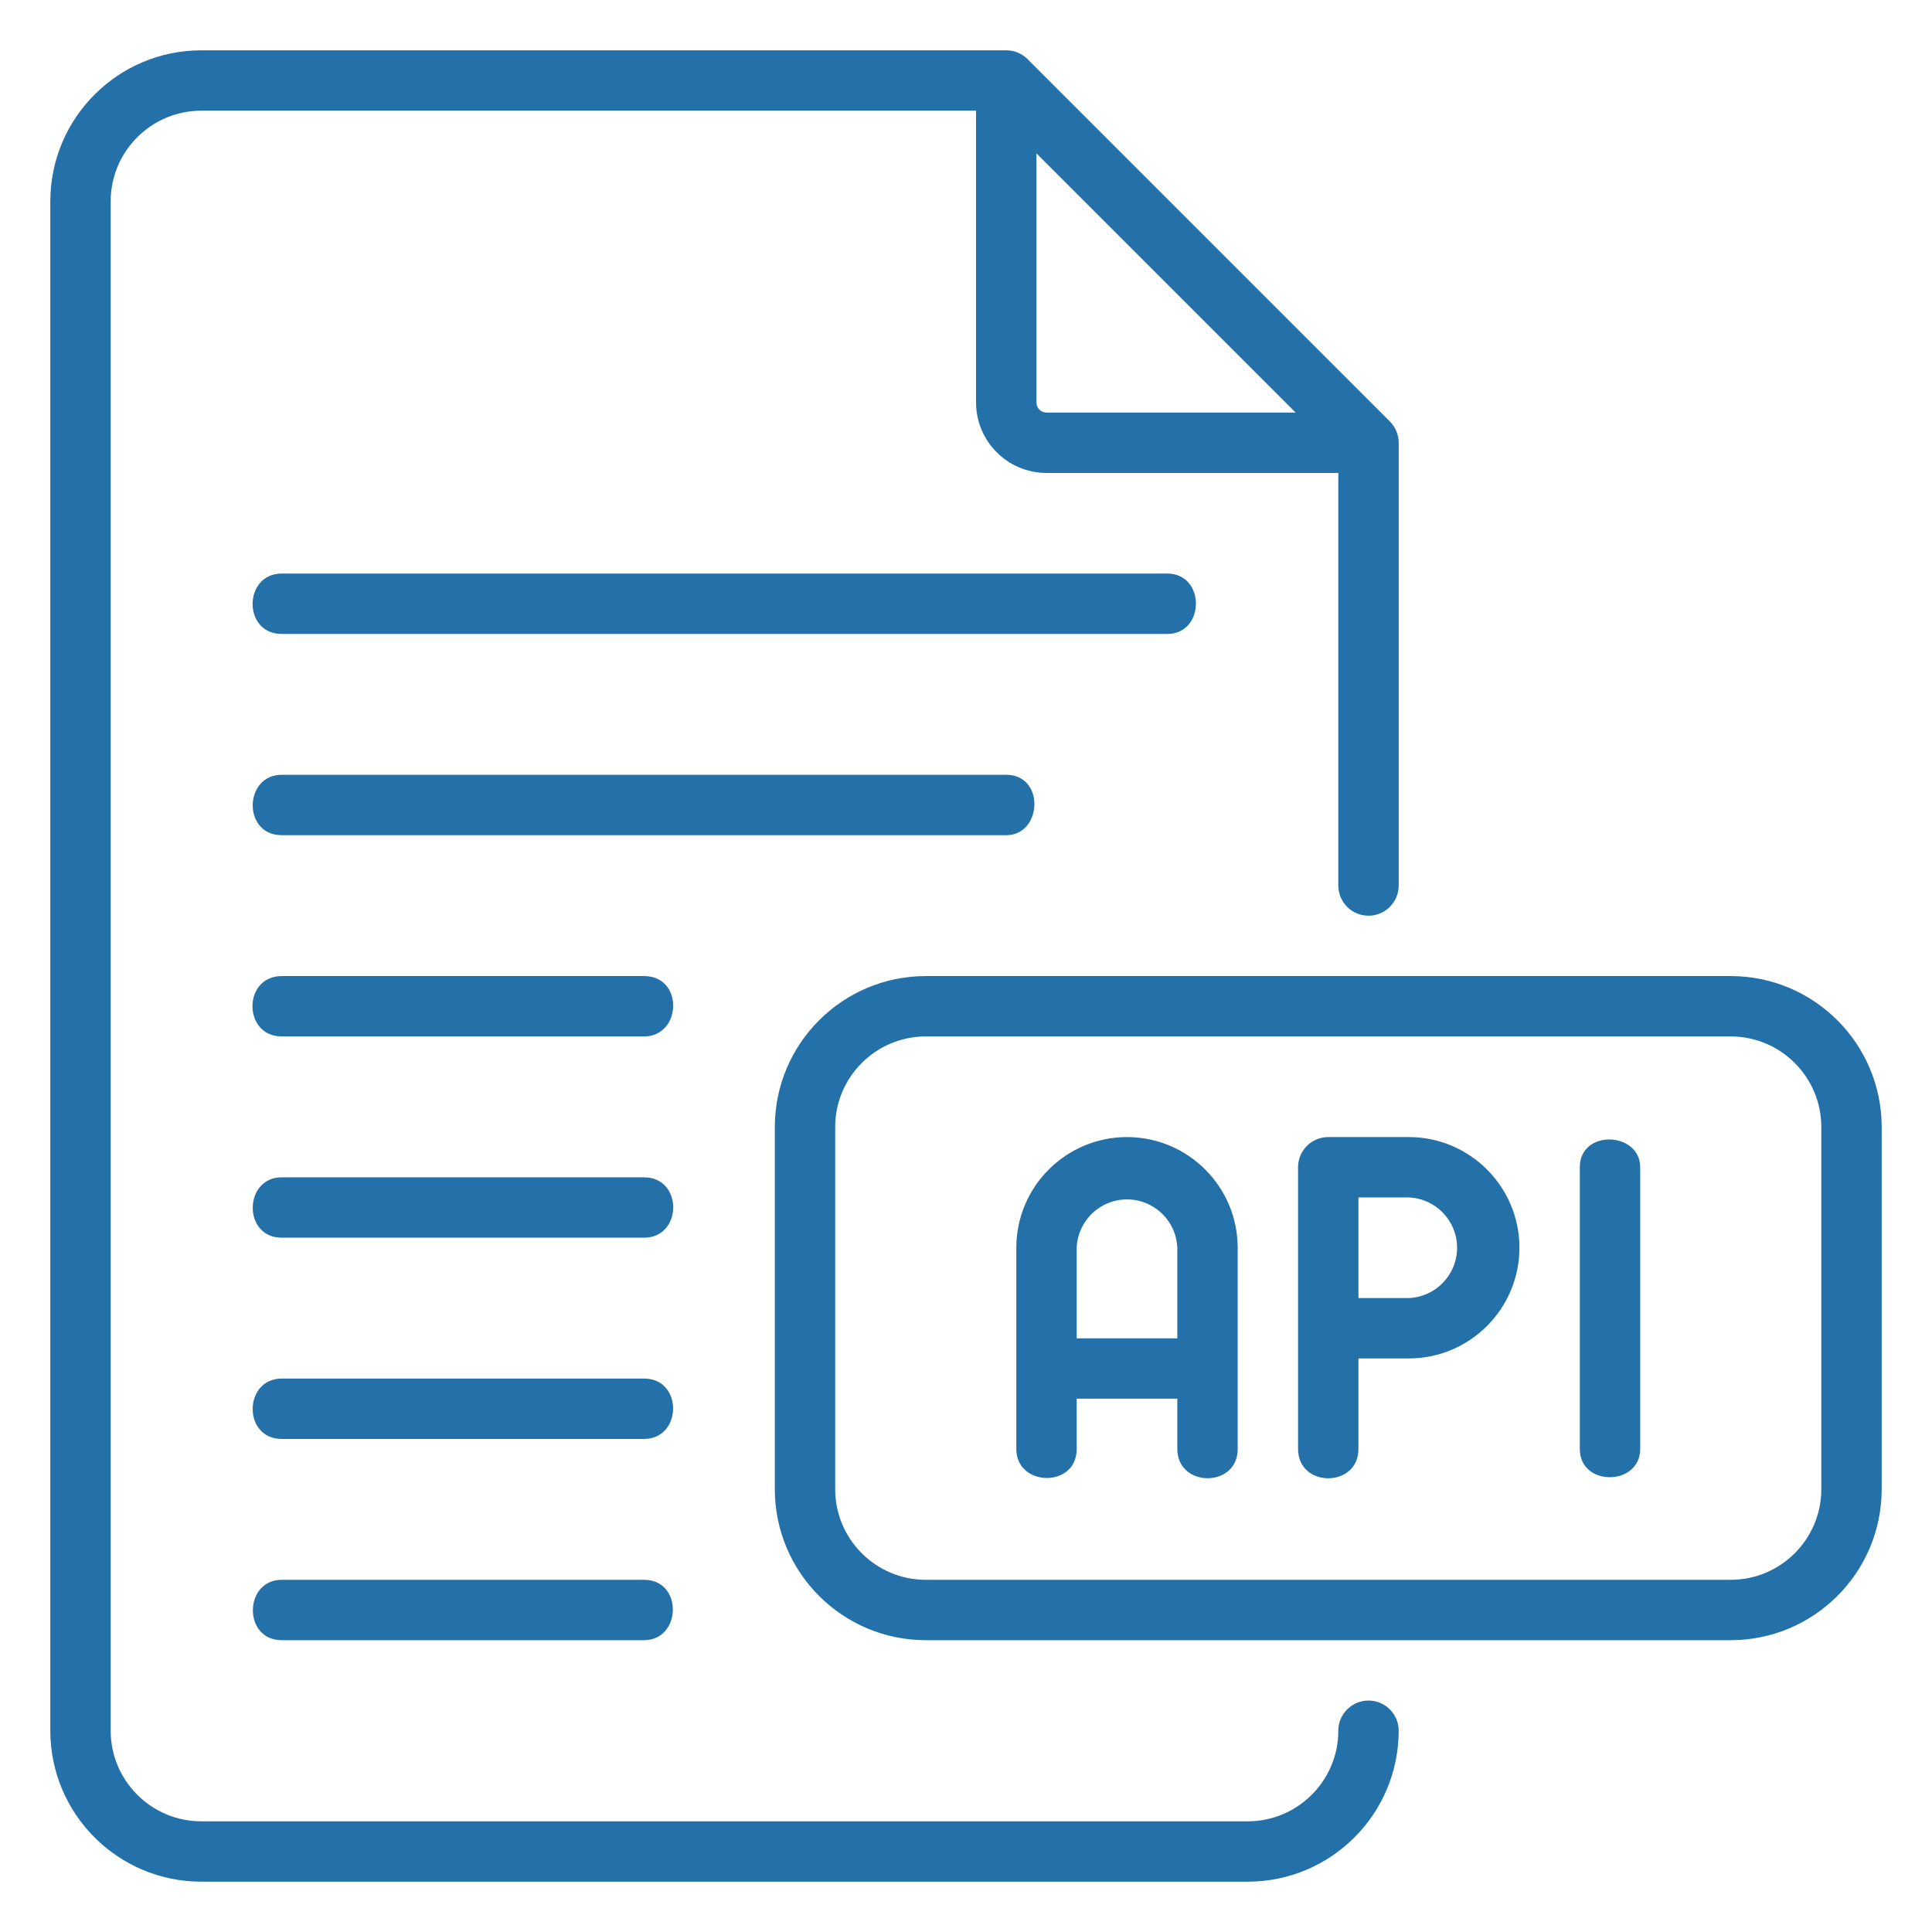
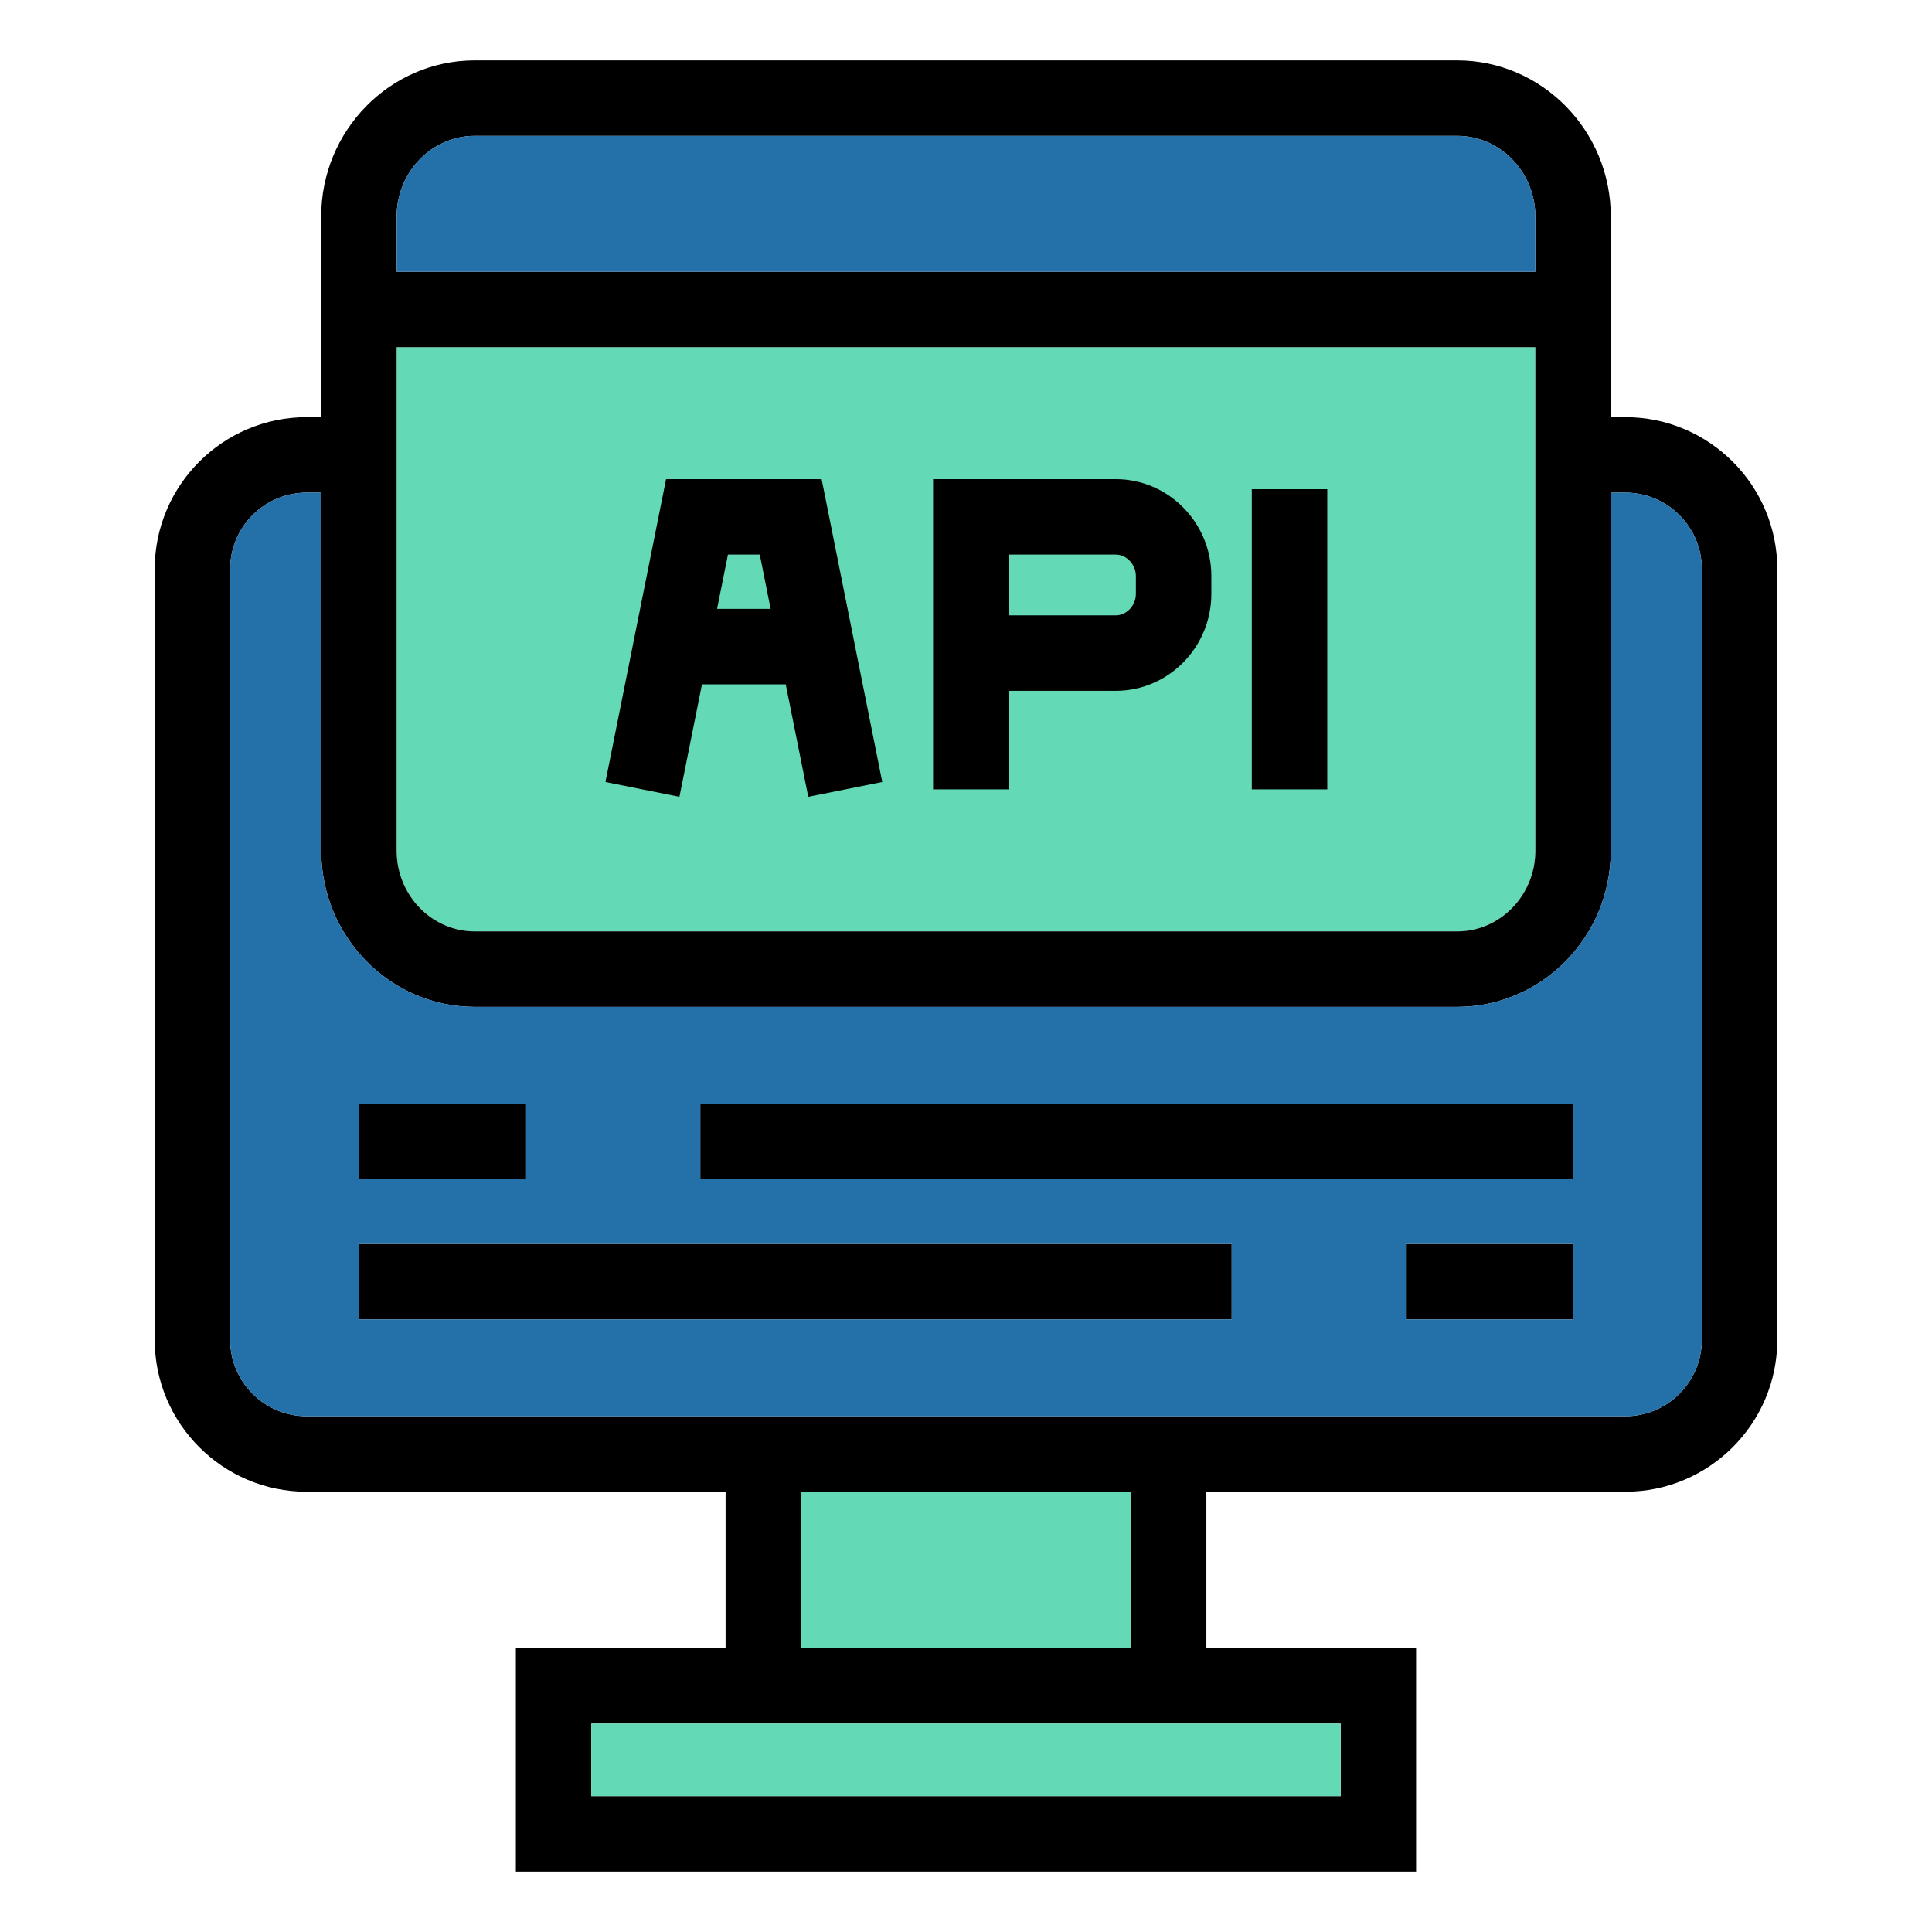
- <svg xmlns="http://www.w3.org/2000/svg" version="1.1" width="512" height="512" x="0" y="0" viewBox="0 0 48 48" style="enable-background:new 0 0 512 512" xml:space="preserve" class="">
+ <svg xmlns="http://www.w3.org/2000/svg" version="1.1" width="512" height="512" x="0" y="0" viewBox="0 0 512 512" style="enable-background:new 0 0 512 512" xml:space="preserve" class="">
  <g>
-     <path d="M29 14.25H7c-.956 0-.975 1.5 0 1.5h22c.944 0 .956-1.5 0-1.5zM25 19.25H7c-.945 0-.978 1.5 0 1.5h18c.894 0 .97-1.5 0-1.5zM7 25.75h9c.937 0 .996-1.5 0-1.5H7c-.97 0-.97 1.5 0 1.5zM16 29.25H7c-.948 0-.974 1.5 0 1.5h9c.962 0 .974-1.5 0-1.5zM7 39.25c-.943 0-.97 1.5 0 1.5h9c.935 0 .977-1.5 0-1.5H7zM16 34.25H7c-.951 0-.975 1.5 0 1.5h9c.953 0 .975-1.5 0-1.5zM43 24.25H23A3.754 3.754 0 0 0 19.25 28v9A3.754 3.754 0 0 0 23 40.75h20A3.754 3.754 0 0 0 46.75 37v-9A3.754 3.754 0 0 0 43 24.25zM45.25 37c0 1.24-1.01 2.25-2.25 2.25H23c-1.24 0-2.25-1.01-2.25-2.25v-9c0-1.24 1.01-2.25 2.25-2.25h20c1.24 0 2.25 1.01 2.25 2.25z" fill="#2470a9" opacity="1" data-original="#000000" class="" />
-     <path d="M28 28.25A2.753 2.753 0 0 0 25.25 31v5c0 .945 1.5.976 1.5 0v-1.25h2.5V36c0 .96 1.5.976 1.5 0v-5A2.753 2.753 0 0 0 28 28.25zm1.25 5h-2.5V31a1.251 1.251 0 0 1 2.5 0zM35 28.25h-2a.75.75 0 0 0-.75.75v7c0 .97 1.5.97 1.5 0v-2.25H35c1.517 0 2.75-1.233 2.75-2.75s-1.233-2.75-2.75-2.75zm0 4h-1.25v-2.5H35a1.251 1.251 0 0 1 0 2.5zM39.999 28.31c-.375-.007-.749.215-.749.69v7c0 .946 1.5.924 1.5 0v-7c0-.444-.376-.682-.751-.69z" fill="#2470a9" opacity="1" data-original="#000000" class="" />
-     <path d="M34 42.25a.75.75 0 0 0-.75.75c0 1.24-1.01 2.25-2.25 2.25H5c-1.24 0-2.25-1.01-2.25-2.25V5c0-1.24 1.01-2.25 2.25-2.25h19.25V10c0 .965.785 1.75 1.75 1.75h7.25V22a.75.75 0 0 0 1.5 0V11a.75.75 0 0 0-.22-.53l-9-9a.75.75 0 0 0-.53-.22H5A3.754 3.754 0 0 0 1.25 5v38A3.754 3.754 0 0 0 5 46.75h26A3.754 3.754 0 0 0 34.75 43a.75.75 0 0 0-.75-.75zM25.75 10V3.81l6.44 6.44H26a.25.25 0 0 1-.25-.25z" fill="#2470a9" opacity="1" data-original="#000000" class="" />
+     <path fill="#63d9b6" d="M406.88 92.011v133.42c0 11.8-9.3 21.399-20.72 21.399H125.83c-11.42 0-20.71-9.6-20.71-21.399V92.011z" opacity="1" data-original="#ddf2f7" class="" />
+     <path fill="#000000" d="M95.12 329.65v20h231.29v-20zm277.64 0v20h44.12v-20zm-187.18-37.139v20h231.3v-20zm-90.46 0v20h44.12v-20zm277.64 37.139v20h44.12v-20zm-187.18-37.139v20h231.3v-20zM95.12 329.65v20h231.29v-20zm0-37.139v20h44.12v-20zm236.62-162.87v79.56h20v-79.56zm-36.07-2.67h-48.39V209.2h20v-26.12h28.39c13.98 0 25.35-11.529 25.35-25.699v-4.71c0-14.171-11.37-25.7-25.35-25.7zm5.35 30.41c0 3.09-2.45 5.699-5.35 5.699h-28.39v-16.109h28.39c2.9 0 5.35 2.609 5.35 5.7zm-83.28-30.41h-41.22l-16.07 80.27 19.61 3.92 5.97-29.8h22.2l5.97 29.8 19.61-3.92zm-27.71 34.389 2.88-14.39h8.44l2.88 14.39zM95.12 292.511v20h44.12v-20zm122.62-165.54h-41.22l-16.07 80.27 19.61 3.92 5.97-29.8h22.2l5.97 29.8 19.61-3.92zm-27.71 34.389 2.88-14.39h8.44l2.88 14.39zm105.64-34.389h-48.39V209.2h20v-26.12h28.39c13.98 0 25.35-11.529 25.35-25.699v-4.71c0-14.171-11.37-25.7-25.35-25.7zm5.35 30.41c0 3.09-2.45 5.699-5.35 5.699h-28.39v-16.109h28.39c2.9 0 5.35 2.609 5.35 5.7zM95.12 329.65v20h231.29v-20zm236.62-200.009v79.56h20v-79.56zm-146.16 162.87v20h231.3v-20zm187.18 37.139v20h44.12v-20zm0 0v20h44.12v-20zm-187.18-37.139v20h231.3v-20zM95.12 329.65v20h231.29v-20zm0-37.139v20h44.12v-20zm236.62-162.87v79.56h20v-79.56zm-36.07-2.67h-48.39V209.2h20v-26.12h28.39c13.98 0 25.35-11.529 25.35-25.699v-4.71c0-14.171-11.37-25.7-25.35-25.7zm5.35 30.41c0 3.09-2.45 5.699-5.35 5.699h-28.39v-16.109h28.39c2.9 0 5.35 2.609 5.35 5.7zm-83.28-30.41h-41.22l-16.07 80.27 19.61 3.92 5.97-29.8h22.2l5.97 29.8 19.61-3.92zm-27.71 34.389 2.88-14.39h8.44l2.88 14.39zM95.12 292.511v20h44.12v-20zm122.62-165.54h-41.22l-16.07 80.27 19.61 3.92 5.97-29.8h22.2l5.97 29.8 19.61-3.92zm-27.71 34.389 2.88-14.39h8.44l2.88 14.39zm105.64-34.389h-48.39V209.2h20v-26.12h28.39c13.98 0 25.35-11.529 25.35-25.699v-4.71c0-14.171-11.37-25.7-25.35-25.7zm5.35 30.41c0 3.09-2.45 5.699-5.35 5.699h-28.39v-16.109h28.39c2.9 0 5.35 2.609 5.35 5.7zM95.12 329.65v20h231.29v-20zm236.62-200.009v79.56h20v-79.56zm-146.16 162.87v20h231.3v-20zm187.18 37.139v20h44.12v-20zm0 20h44.12v-20h-44.12zm-187.18-57.139v20h231.3v-20zM95.12 349.65h231.29v-20H95.12zm44.12-57.139H95.12v20h44.12zm192.5-162.87v79.56h20v-79.56zm-36.07-2.67h-48.39V209.2h20v-26.12h28.39c13.98 0 25.35-11.529 25.35-25.699v-4.71c0-14.171-11.37-25.7-25.35-25.7zm5.35 30.41c0 3.09-2.45 5.699-5.35 5.699h-28.39v-16.109h28.39c2.9 0 5.35 2.609 5.35 5.7zm-124.5-30.41-16.07 80.27 19.61 3.92 5.97-29.8h22.2l5.97 29.8 19.61-3.92-16.07-80.27zm13.51 34.389 2.88-14.39h8.44l2.88 14.39zm240.71-50.809h-3.86V57.4c0-22.83-18.27-41.4-40.72-41.4H125.83c-22.45 0-40.71 18.57-40.71 41.4v53.15h-3.86c-22.2 0-40.26 18.06-40.26 40.26v204.25c0 22.2 18.06 40.26 40.26 40.26h111.03v41.44h-55.58V496h238.57v-59.239H319.7v-41.44h111.04c22.2 0 40.26-18.06 40.26-40.26V150.81c0-22.2-18.06-40.259-40.26-40.259zM105.12 57.4c0-11.8 9.29-21.4 20.71-21.4h260.33c11.42 0 20.72 9.601 20.72 21.4v14.61H105.12zm0 34.611h301.76v133.42c0 11.8-9.3 21.399-20.72 21.399H125.83c-11.42 0-20.71-9.6-20.71-21.399zm250.16 364.75V476H156.71v-19.239zm-142.99-20v-41.44h87.41v41.44zM451 355.06c0 11.17-9.09 20.26-20.26 20.26H81.26c-11.18 0-20.26-9.09-20.26-20.26V150.81c0-11.17 9.08-20.26 20.26-20.26h3.86v94.88c0 22.83 18.26 41.399 40.71 41.399h260.33c22.45 0 40.72-18.569 40.72-41.399v-94.88h3.86c11.17 0 20.26 9.09 20.26 20.26zm-78.24-5.41h44.12v-20h-44.12zm-187.18-37.139h231.3v-20h-231.3zm166.16-182.87h-20v79.56h20zM95.12 349.65h231.29v-20H95.12zm172.16-166.57h28.39c13.98 0 25.35-11.529 25.35-25.699v-4.71c0-14.171-11.37-25.7-25.35-25.7h-48.39V209.2h20zm0-36.109h28.39c2.9 0 5.35 2.609 5.35 5.7v4.71c0 3.09-2.45 5.699-5.35 5.699h-28.39zm-81.25 34.389h22.2l5.97 29.8 19.61-3.92-16.07-80.27h-41.22l-16.07 80.27 19.61 3.92zm6.88-34.389h8.44l2.88 14.39h-14.2zm-53.67 145.54H95.12v20h44.12zm78.5-165.54h-41.22l-16.07 80.27 19.61 3.92 5.97-29.8h22.2l5.97 29.8 19.61-3.92zm-27.71 34.389 2.88-14.39h8.44l2.88 14.39zm105.64-34.389h-48.39V209.2h20v-26.12h28.39c13.98 0 25.35-11.529 25.35-25.699v-4.71c0-14.171-11.37-25.7-25.35-25.7zm5.35 30.41c0 3.09-2.45 5.699-5.35 5.699h-28.39v-16.109h28.39c2.9 0 5.35 2.609 5.35 5.7zm30.72-27.74v79.56h20v-79.56zM95.12 292.511v20h44.12v-20zm0 37.139v20h231.29v-20zm90.46-37.139v20h231.3v-20zm187.18 37.139v20h44.12v-20zm0 0v20h44.12v-20zm-187.18-37.139v20h231.3v-20zm146.16-162.87v79.56h20v-79.56zM95.12 329.65v20h231.29v-20zm200.55-202.679h-48.39V209.2h20v-26.12h28.39c13.98 0 25.35-11.529 25.35-25.699v-4.71c0-14.171-11.37-25.7-25.35-25.7zm5.35 30.41c0 3.09-2.45 5.699-5.35 5.699h-28.39v-16.109h28.39c2.9 0 5.35 2.609 5.35 5.7zm-83.28-30.41h-41.22l-16.07 80.27 19.61 3.92 5.97-29.8h22.2l5.97 29.8 19.61-3.92zm-27.71 34.389 2.88-14.39h8.44l2.88 14.39zM95.12 292.511v20h44.12v-20zm122.62-165.54h-41.22l-16.07 80.27 19.61 3.92 5.97-29.8h22.2l5.97 29.8 19.61-3.92zm-27.71 34.389 2.88-14.39h8.44l2.88 14.39zm105.64-34.389h-48.39V209.2h20v-26.12h28.39c13.98 0 25.35-11.529 25.35-25.699v-4.71c0-14.171-11.37-25.7-25.35-25.7zm5.35 30.41c0 3.09-2.45 5.699-5.35 5.699h-28.39v-16.109h28.39c2.9 0 5.35 2.609 5.35 5.7zm30.72-27.74v79.56h20v-79.56zM95.12 292.511v20h44.12v-20zm0 37.139v20h231.29v-20zm90.46-37.139v20h231.3v-20zm187.18 37.139v20h44.12v-20zm0 0v20h44.12v-20zm-187.18-37.139v20h231.3v-20zm146.16-162.87v79.56h20v-79.56zM95.12 329.65v20h231.29v-20zm200.55-202.679h-48.39V209.2h20v-26.12h28.39c13.98 0 25.35-11.529 25.35-25.699v-4.71c0-14.171-11.37-25.7-25.35-25.7zm5.35 30.41c0 3.09-2.45 5.699-5.35 5.699h-28.39v-16.109h28.39c2.9 0 5.35 2.609 5.35 5.7zm-83.28-30.41h-41.22l-16.07 80.27 19.61 3.92 5.97-29.8h22.2l5.97 29.8 19.61-3.92zm-27.71 34.389 2.88-14.39h8.44l2.88 14.39zM95.12 292.511v20h44.12v-20zm236.62-162.87v79.56h20v-79.56zm-36.07-2.67h-48.39V209.2h20v-26.12h28.39c13.98 0 25.35-11.529 25.35-25.699v-4.71c0-14.171-11.37-25.7-25.35-25.7zm5.35 30.41c0 3.09-2.45 5.699-5.35 5.699h-28.39v-16.109h28.39c2.9 0 5.35 2.609 5.35 5.7zm-83.28-30.41h-41.22l-16.07 80.27 19.61 3.92 5.97-29.8h22.2l5.97 29.8 19.61-3.92zm-27.71 34.389 2.88-14.39h8.44l2.88 14.39z" opacity="1" data-original="#3d3f99" class="" />
+     <path fill="#63d9b6" d="M156.71 456.761h198.57V476H156.71zM212.29 395.32h87.41v41.44h-87.41z" opacity="1" data-original="#ddf2f7" class="" />
+     <g fill="#73b2e1">
+       <path d="M430.74 130.551h-3.86v94.88c0 22.83-18.27 41.399-40.72 41.399H125.83c-22.45 0-40.71-18.569-40.71-41.399v-94.88h-3.86c-11.18 0-20.26 9.09-20.26 20.26v204.25c0 11.17 9.08 20.26 20.26 20.26h349.48c11.17 0 20.26-9.09 20.26-20.26V150.81c0-11.169-9.09-20.259-20.26-20.259zM95.12 292.511h44.12v20H95.12zm231.29 57.139H95.12v-20h231.29zm90.47 0h-44.12v-20h44.12zm0-37.139h-231.3v-20h231.3zM406.88 57.4v14.61H105.12V57.4c0-11.8 9.29-21.4 20.71-21.4h260.33c11.42 0 20.72 9.601 20.72 21.4z" fill="#2470a9" opacity="1" data-original="#73b2e1" class="" />
+     </g>
  </g>
</svg>
